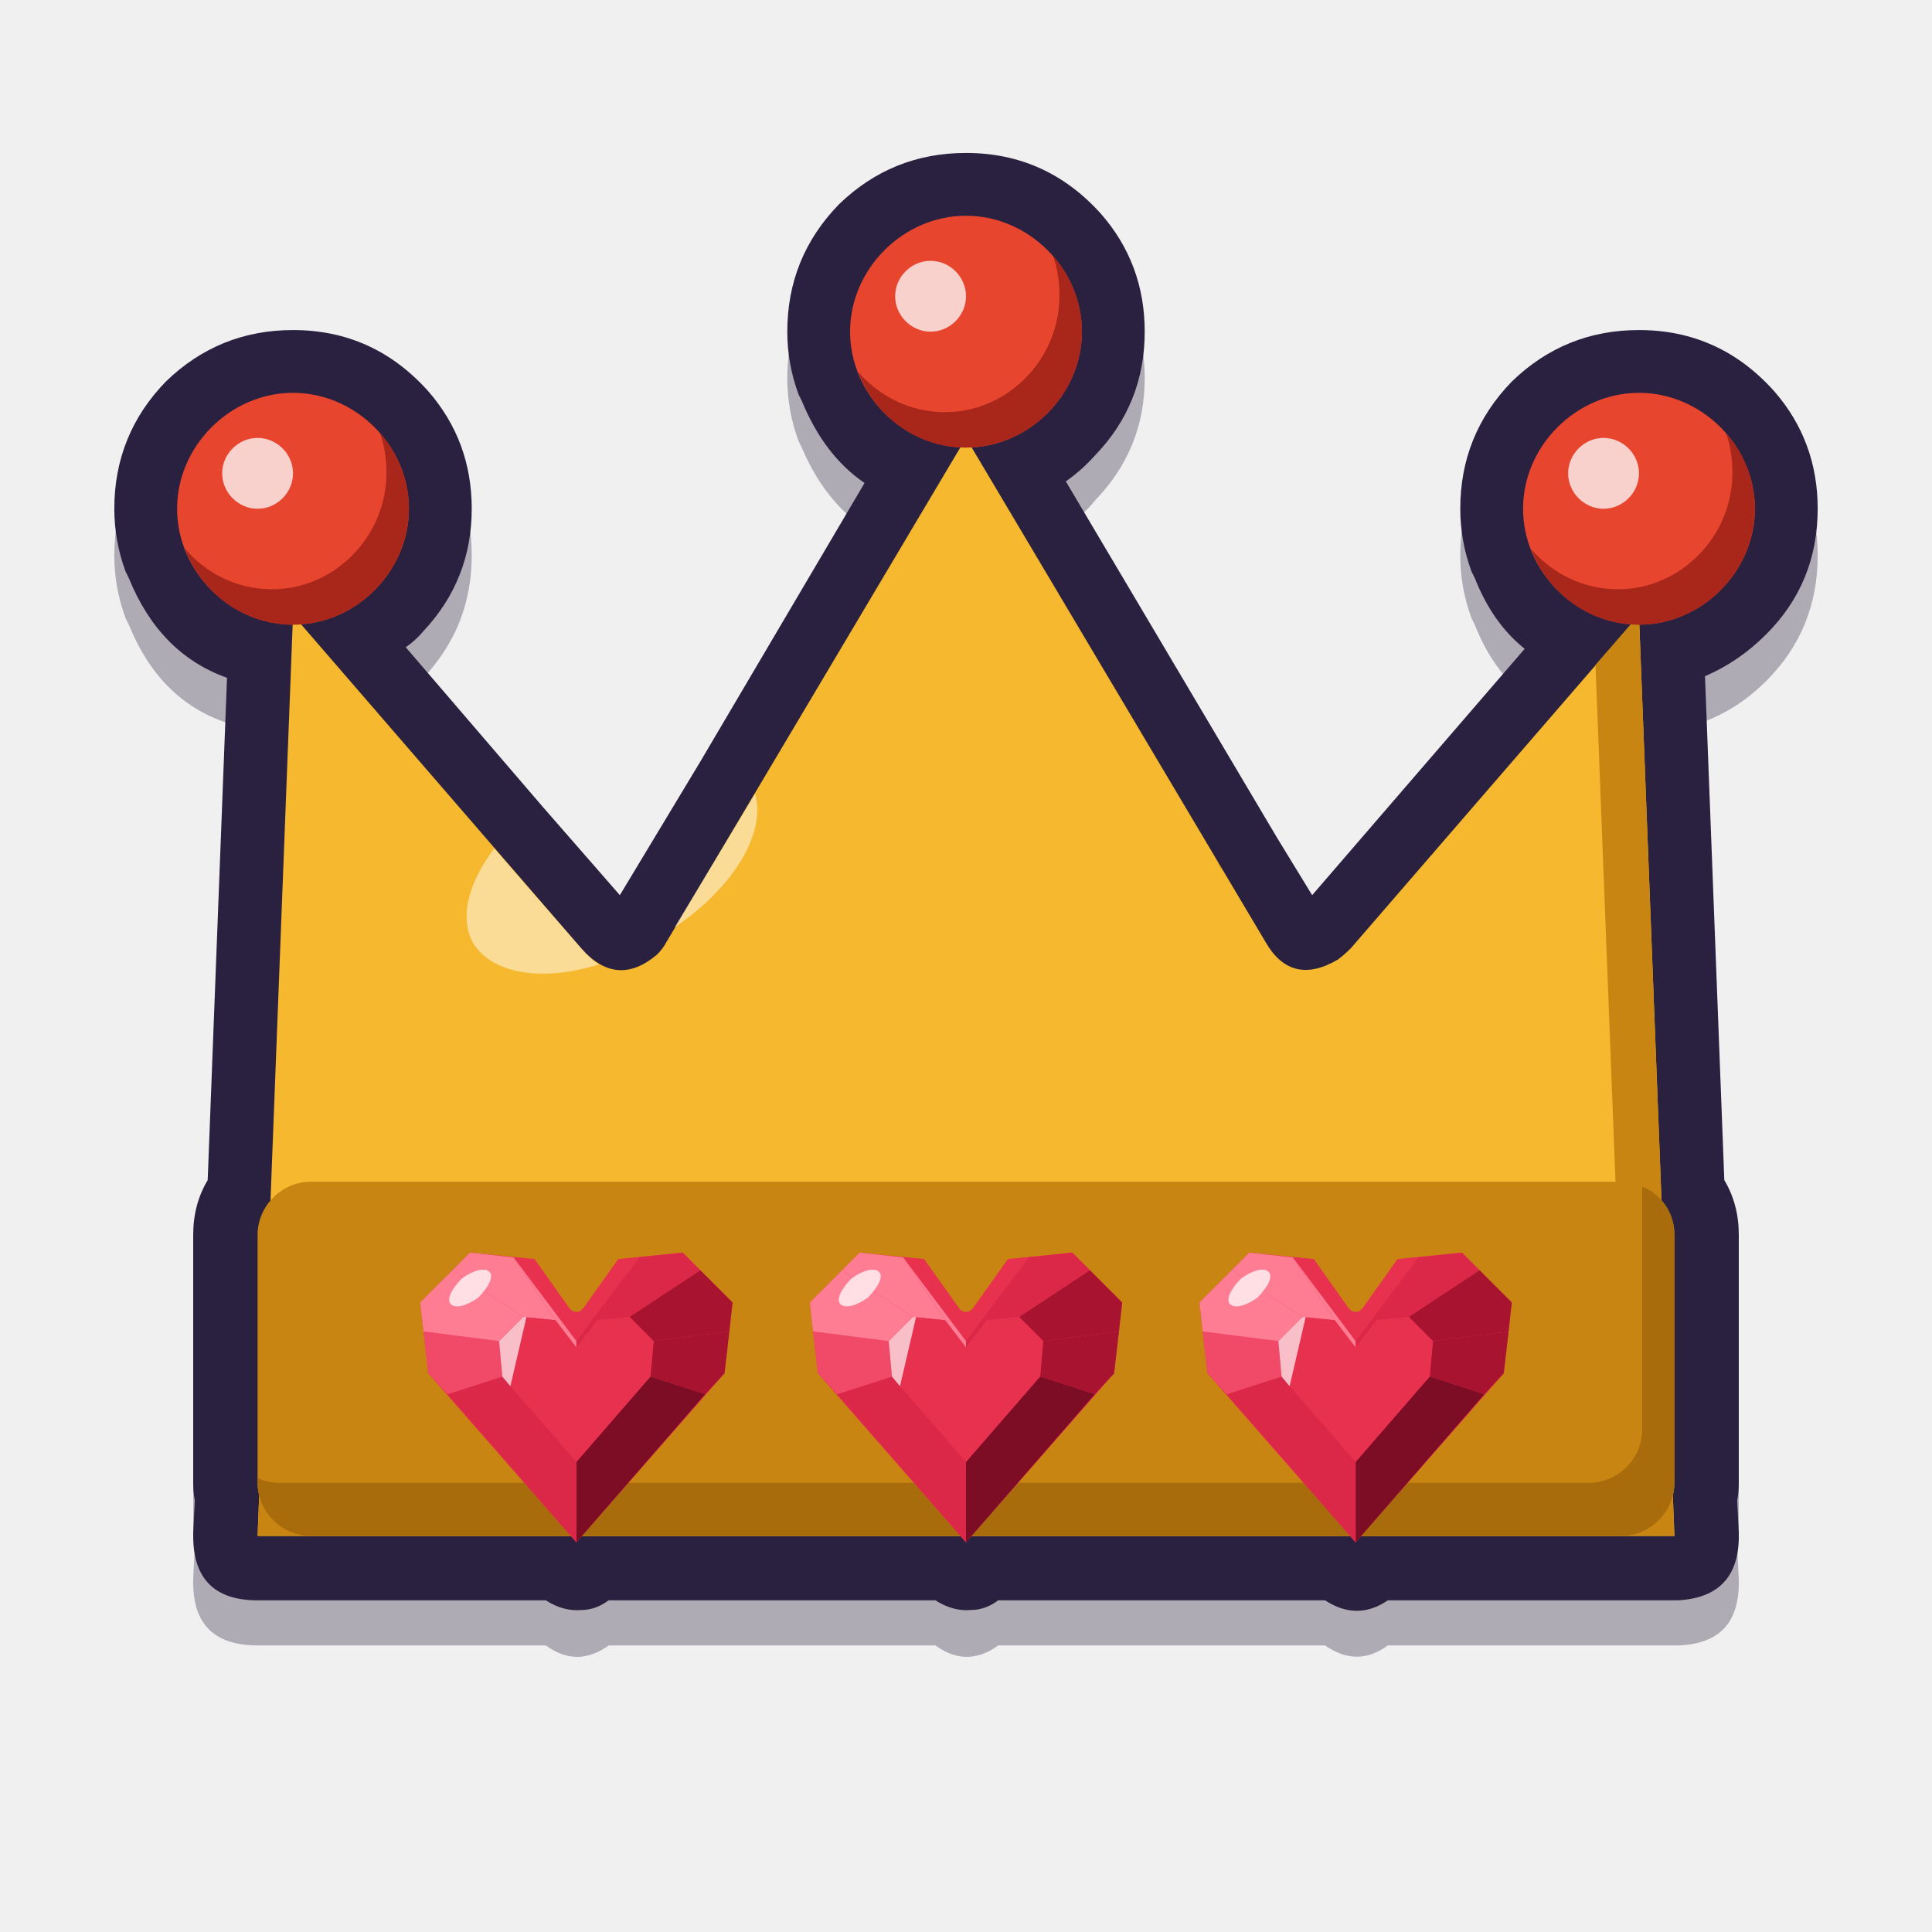
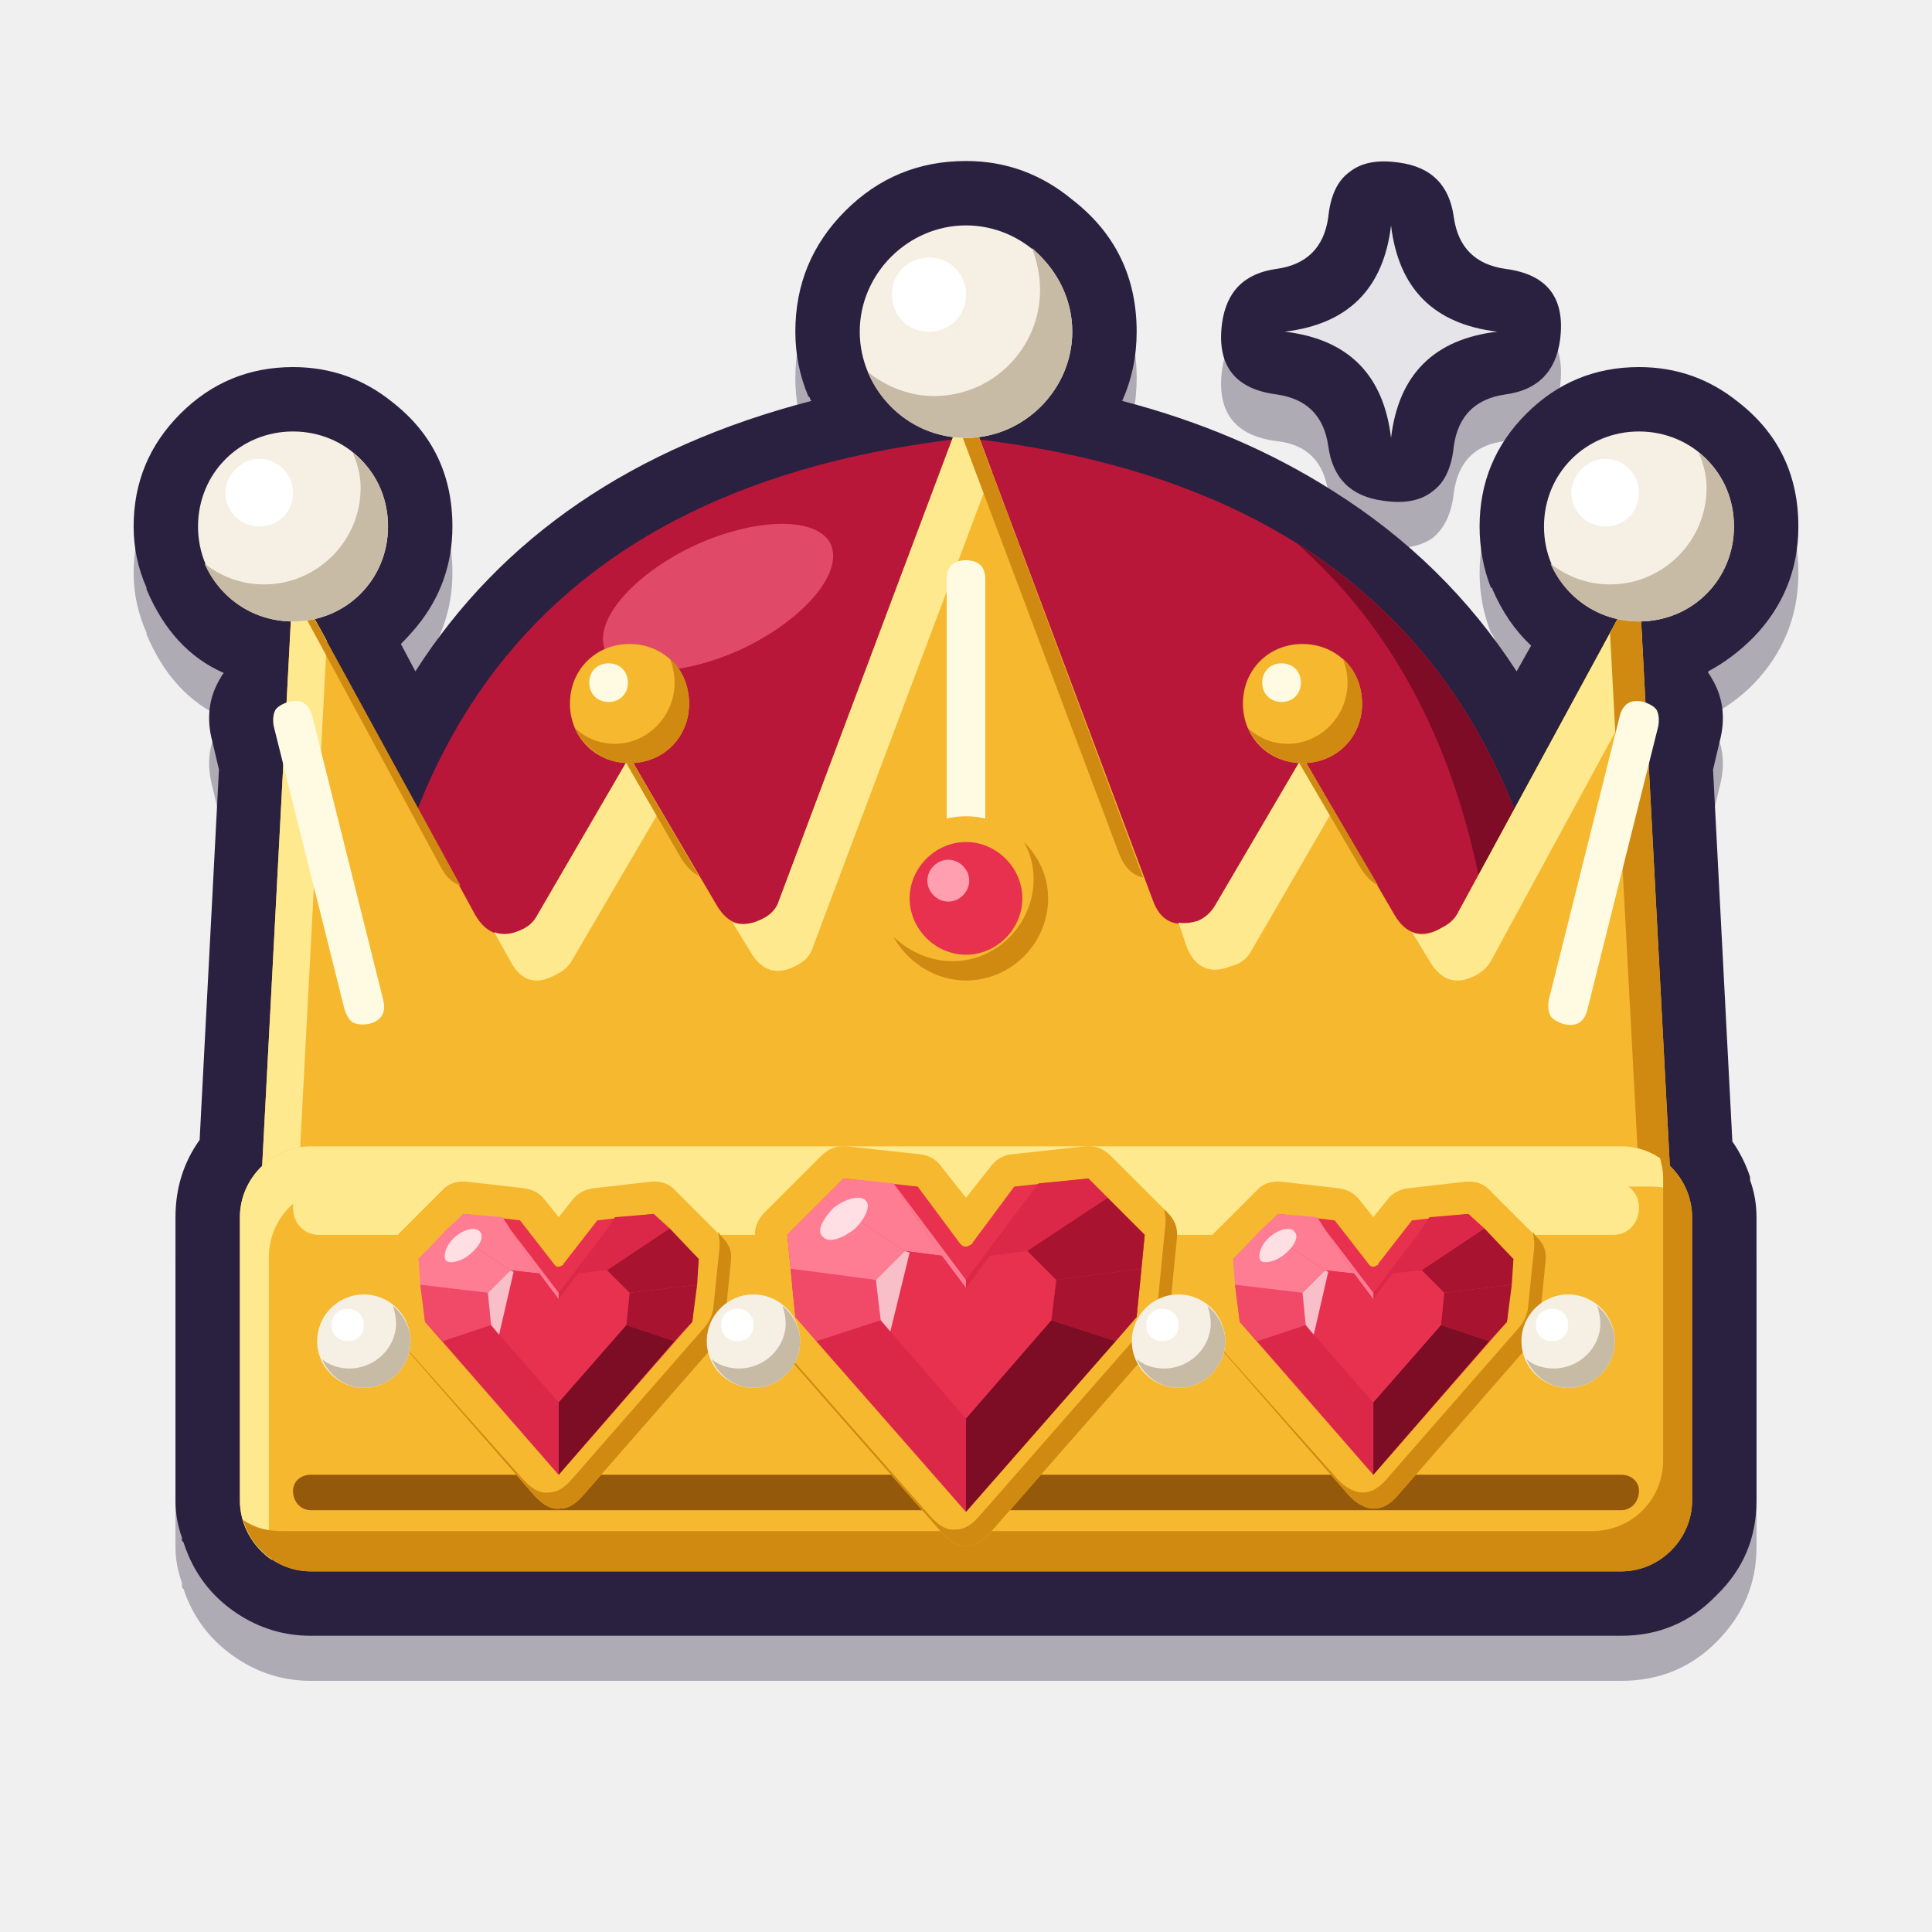
<svg xmlns="http://www.w3.org/2000/svg" viewBox="0 -930 1200 1200">
-   <path fill="#2a2140" fill-opacity="0.333" d="M120 51 121 31Q120 25 120 20V-134Q120 -153 129 -169L141 -481Q99 -495 80 -542Q79 -544 78 -546Q71 -565 71 -585Q71 -631 103 -664Q136 -696 182 -696Q232 -696 266 -659Q293 -627 293 -585Q293 -541 263 -509Q258 -504 252 -499L337 -400L385 -345L385 -346L435 -428L537 -602Q512 -619 498 -652Q497 -654 496 -656Q489 -675 489 -695Q489 -741 521 -774Q554 -806 600 -806Q650 -806 684 -769Q711 -737 711 -695Q711 -651 680 -619Q672 -609 662 -603L793 -382L815 -345L947 -498Q927 -514 916 -542Q915 -544 914 -546Q907 -565 907 -585Q907 -631 939 -664Q972 -696 1018 -696Q1068 -696 1102 -659Q1129 -627 1129 -585Q1129 -539 1097 -507Q1080 -490 1059 -482L1071 -169Q1080 -153 1080 -134V20Q1080 25 1079 31L1080 51Q1081 91 1042 92Q1041 92 1040 92H862Q843 106 823 92L620 92Q612 98 603 99Q592 100 581 92L378 92Q370 98 361 99Q350 100 339 92H193L193 92H160Q120 92 120 53Q120 52 120 51Z" />
-   <path fill="#2a2140" d="M120 22 121 2Q120 -3 120 -9V-163Q120 -182 129 -197L141 -509Q99 -524 80 -571Q79 -573 78 -575Q71 -594 71 -614Q71 -660 103 -693Q136 -725 182 -725Q232 -725 266 -687Q293 -656 293 -614Q293 -570 263 -538Q258 -532 252 -528L337 -429L385 -374L385 -374L435 -457L537 -630Q512 -647 498 -681Q497 -683 496 -685Q489 -704 489 -724Q489 -770 521 -803Q554 -835 600 -835Q650 -835 684 -797Q711 -766 711 -724Q711 -679 680 -647Q672 -638 662 -631L793 -410L815 -374L947 -527Q927 -543 916 -571Q915 -573 914 -575Q907 -594 907 -614Q907 -660 939 -693Q972 -725 1018 -725Q1068 -725 1102 -687Q1129 -656 1129 -614Q1129 -568 1097 -536Q1080 -519 1059 -510L1071 -197Q1080 -182 1080 -163V-9Q1080 -3 1079 2L1080 22Q1081 62 1042 64Q1041 64 1040 64H862Q843 77 823 64L620 64Q612 70 603 70Q592 71 581 64L378 64Q370 70 361 70Q350 71 339 64H193L193 64H160Q120 64 120 24Q120 23 120 22Z" />
-   <path fill="#f5b82e" d="M160 24 182 -548 361 -341Q383 -316 408 -337Q412 -341 414 -345L600 -658L786 -345Q802 -317 831 -334Q835 -337 839 -341L1018 -548L1040 24Z" />
-   <path fill="#c98512" d="M160 24 162 -26 1010 -26 991 -517 1018 -548 1040 24ZM759 -390Q757 -392 756 -395L600 -658L600 -658L759 -390Z" />
-   <path fill="#ffffff" fill-opacity="0.502" d="M307 -403 361 -341Q367 -334 372 -331C337 -320 306 -325 294 -344C285 -360 291 -382 307 -403ZM419 -354 469 -437C476 -413 456 -379 419 -354Z" />
-   <path fill="#c98512" d="M193 -196H1007C1025 -196 1040 -181 1040 -163V-9C1040 9 1025 24 1007 24H193C175 24 160 9 160 -9V-163C160 -181 175 -196 193 -196Z" />
-   <path fill="#a86c0c" d="M160 -12C164 -10 169 -9 173 -9H987C1005 -9 1020 -24 1020 -42V-193C1032 -188 1040 -177 1040 -163V-9C1040 9 1025 24 1007 24H193C175 24 160 9 160 -9V-12Z" />
-   <path fill="#e8452f" d="M254 -614C254 -575 221 -542 182 -542C143 -542 110 -575 110 -614C110 -653 143 -686 182 -686C221 -686 254 -653 254 -614Z" />
-   <path fill="#a8261a" d="M254 -614C254 -575 221 -542 182 -542C151 -542 125 -562 115 -589C128 -574 147 -564 169 -564C208 -564 240 -597 240 -636C240 -645 239 -653 236 -661C247 -649 254 -632 254 -614Z" />
-   <path fill="#ffffff" fill-opacity="0.753" d="M182 -636C182 -624 172 -614 160 -614C148 -614 138 -624 138 -636C138 -648 148 -658 160 -658C172 -658 182 -648 182 -636Z" />
-   <path fill="#e8452f" d="M672 -724C672 -685 639 -652 600 -652C561 -652 528 -685 528 -724C528 -763 561 -796 600 -796C639 -796 672 -763 672 -724Z" />
-   <path fill="#a8261a" d="M672 -724C672 -685 639 -652 600 -652C569 -652 543 -672 533 -699C546 -684 565 -674 587 -674C626 -674 658 -707 658 -746C658 -755 657 -763 654 -771C665 -759 672 -742 672 -724Z" />
-   <path fill="#ffffff" fill-opacity="0.753" d="M600 -746C600 -734 590 -724 578 -724C566 -724 556 -734 556 -746C556 -758 566 -768 578 -768C590 -768 600 -758 600 -746Z" />
-   <path fill="#e8452f" d="M1090 -614C1090 -575 1057 -542 1018 -542C979 -542 946 -575 946 -614C946 -653 979 -686 1018 -686C1057 -686 1090 -653 1090 -614Z" />
-   <path fill="#a8261a" d="M1090 -614C1090 -575 1057 -542 1018 -542C987 -542 961 -562 951 -589C964 -574 983 -564 1005 -564C1044 -564 1076 -597 1076 -636C1076 -645 1075 -653 1072 -661C1083 -649 1090 -632 1090 -614Z" />
-   <path fill="#ffffff" fill-opacity="0.753" d="M1018 -636C1018 -624 1008 -614 996 -614C984 -614 974 -624 974 -636C974 -648 984 -658 996 -658C1008 -658 1018 -648 1018 -636Z" />
-   <path fill="#e8304f" d="M362 -117 384 -148 424 -152 455 -121 450 -77 358 28 266 -77 261 -121 292 -152 332 -148 354 -117Q357 -114 361 -116Q361 -117 362 -117Z" />
-   <path fill="#dc2848" d="M358 -93V-97L397 -149L397 -149L371 -110Z" />
-   <path fill="#dc2848" d="M371 -110 397 -149 424 -152 435 -141 391 -112Z" />
-   <path fill="#a8142f" d="M391 -112 435 -141 455 -121 453 -103 406 -97Z" />
-   <path fill="#a8142f" d="M406 -97 453 -103 450 -77 438 -64 404 -75Z" />
-   <path fill="#7c0d24" d="M404 -75 438 -64 358 28 358 -22Z" />
-   <path fill="#dc2848" d="M358 -22 358 28 278 -64 312 -75Z" />
-   <path fill="#f04a68" d="M312 -75 278 -64 266 -77 263 -103 310 -97Z" />
-   <path fill="#ff7d93" d="M310 -97 263 -103 261 -121 281 -141 325 -112Z" />
-   <path fill="#ff7d93" d="M325 -112 281 -141 292 -152 319 -149 345 -110Z" />
-   <path fill="#ff7d93" d="M345 -110 319 -149 319 -149 358 -97V-93Z" />
-   <path fill="#e8304f" d="M358 -93 371 -110 391 -112 406 -97 404 -75 358 -22 312 -75 310 -97 325 -112 345 -110Z" />
-   <path fill="#ffffff" fill-opacity="0.690" d="M327 -112 317 -69 312 -75 310 -97 325 -112 327 -112Z" />
-   <path fill="#ffffff" fill-opacity="0.753" d="M304 -140C307 -137 303 -130 297 -124C290 -119 283 -117 280 -120C277 -123 281 -130 287 -136C294 -141 301 -143 304 -140Z" />
-   <path fill="#e8304f" d="M604 -117 626 -148 666 -152 697 -121 692 -77 600 28 508 -77 503 -121 534 -152 574 -148 596 -117Q599 -114 603 -116Q603 -117 604 -117Z" />
-   <path fill="#dc2848" d="M600 -93V-97L639 -149L639 -149L613 -110Z" />
-   <path fill="#dc2848" d="M613 -110 639 -149 666 -152 677 -141 633 -112Z" />
-   <path fill="#a8142f" d="M633 -112 677 -141 697 -121 695 -103 648 -97Z" />
-   <path fill="#a8142f" d="M648 -97 695 -103 692 -77 680 -64 646 -75Z" />
-   <path fill="#7c0d24" d="M646 -75 680 -64 600 28 600 -22Z" />
-   <path fill="#dc2848" d="M600 -22 600 28 520 -64 554 -75Z" />
-   <path fill="#f04a68" d="M554 -75 520 -64 508 -77 505 -103 552 -97Z" />
-   <path fill="#ff7d93" d="M552 -97 505 -103 503 -121 523 -141 567 -112Z" />
-   <path fill="#ff7d93" d="M567 -112 523 -141 534 -152 561 -149 587 -110Z" />
-   <path fill="#ff7d93" d="M587 -110 561 -149 561 -149 600 -97V-93Z" />
-   <path fill="#e8304f" d="M600 -93 613 -110 633 -112 648 -97 646 -75 600 -22 554 -75 552 -97 567 -112 587 -110Z" />
-   <path fill="#ffffff" fill-opacity="0.690" d="M569 -112 559 -69 554 -75 552 -97 567 -112 569 -112Z" />
-   <path fill="#ffffff" fill-opacity="0.753" d="M546 -140C549 -137 545 -130 539 -124C532 -119 525 -117 522 -120C519 -123 523 -130 529 -136C536 -141 543 -143 546 -140Z" />
-   <path fill="#e8304f" d="M846 -117 868 -148 908 -152 939 -121 934 -77 842 28 750 -77 745 -121 776 -152 816 -148 838 -117Q841 -114 845 -116Q845 -117 846 -117Z" />
-   <path fill="#dc2848" d="M842 -93V-97L881 -149L881 -149L855 -110Z" />
-   <path fill="#dc2848" d="M855 -110 881 -149 908 -152 919 -141 875 -112Z" />
-   <path fill="#a8142f" d="M875 -112 919 -141 939 -121 937 -103 890 -97Z" />
-   <path fill="#a8142f" d="M890 -97 937 -103 934 -77 922 -64 888 -75Z" />
-   <path fill="#7c0d24" d="M888 -75 922 -64 842 28 842 -22Z" />
-   <path fill="#dc2848" d="M842 -22 842 28 762 -64 796 -75Z" />
-   <path fill="#f04a68" d="M796 -75 762 -64 750 -77 747 -103 794 -97Z" />
-   <path fill="#ff7d93" d="M794 -97 747 -103 745 -121 765 -141 809 -112Z" />
-   <path fill="#ff7d93" d="M809 -112 765 -141 776 -152 803 -149 829 -110Z" />
-   <path fill="#ff7d93" d="M829 -110 803 -149 803 -149 842 -97V-93Z" />
-   <path fill="#e8304f" d="M842 -93 855 -110 875 -112 890 -97 888 -75 842 -22 796 -75 794 -97 809 -112 829 -110Z" />
-   <path fill="#ffffff" fill-opacity="0.690" d="M811 -112 801 -69 796 -75 794 -97 809 -112 811 -112Z" />
-   <path fill="#ffffff" fill-opacity="0.753" d="M788 -140C791 -137 787 -130 781 -124C774 -119 767 -117 764 -120C761 -123 765 -130 771 -136C778 -141 785 -143 788 -140Z" />
+   <path fill="#2a2140" fill-opacity="0.333" d="M1068 -441 1064 -424 1076 -193Q1083 -182 1087 -170Q1087 -169 1087 -168Q1091 -157 1091 -145V31Q1091 65 1066 90Q1042 114 1007 114H193Q168 114 147 100Q123 84 114 57L113 56Q113 54 113 53Q109 42 109 31V-145Q109 -172 124 -193L136 -424L132 -441Q126 -463 137 -480Q138 -482 139 -484Q107 -498 91 -536L91 -537Q83 -555 83 -574Q83 -615 112 -644Q141 -673 182 -673Q217 -673 244 -652Q281 -622 281 -574Q281 -540 259 -512Q254 -506 249 -501L258 -484Q338 -610 504 -652Q503 -653 503 -654L502 -655Q494 -674 494 -695Q494 -739 525 -770Q556 -801 600 -801Q637 -801 666 -778Q706 -746 706 -695Q706 -672 697 -652Q770 -633 828 -597Q898 -553 942 -484L951 -501Q936 -515 927 -536Q927 -536 926 -537Q919 -555 919 -574Q919 -615 948 -644Q977 -673 1018 -673Q1053 -673 1080 -652Q1117 -622 1117 -574Q1117 -534 1089 -505Q1076 -492 1061 -485L1061 -484Q1062 -482 1063 -480Q1074 -463 1068 -441ZM903 -766Q907 -738 935 -735Q974 -730 969 -690Q965 -660 935 -656Q907 -653 903 -624Q901 -605 890 -596Q879 -588 859 -590Q829 -594 825 -624Q821 -653 793 -656Q754 -661 759 -700Q763 -731 793 -735Q821 -738 825 -766Q827 -786 838 -795Q849 -803 869 -801Q899 -797 903 -766Z" />
+   <path fill="#2a2140" d="M1068 -469 1064 -452 1076 -221Q1083 -211 1087 -199Q1087 -198 1087 -197Q1091 -186 1091 -174V2Q1091 37 1066 61Q1042 86 1007 86H193Q168 86 147 72Q123 56 114 28L113 27Q113 26 113 25Q109 14 109 2V-174Q109 -201 124 -222L136 -452L132 -469Q126 -491 137 -509Q138 -511 139 -512Q107 -526 91 -564L91 -565Q83 -583 83 -603Q83 -644 112 -673Q141 -702 182 -702Q217 -702 244 -680Q281 -651 281 -603Q281 -568 259 -541Q254 -535 249 -530L258 -513Q338 -638 504 -681Q503 -682 503 -683L502 -684Q494 -703 494 -724Q494 -768 525 -799Q556 -830 600 -830Q637 -830 666 -806Q706 -775 706 -724Q706 -701 697 -681Q770 -662 828 -625Q898 -581 942 -513L951 -529Q936 -543 927 -564Q927 -565 926 -565Q919 -583 919 -603Q919 -644 948 -673Q977 -702 1018 -702Q1053 -702 1080 -680Q1117 -651 1117 -603Q1117 -563 1089 -534Q1076 -521 1061 -513L1061 -512Q1062 -511 1063 -509Q1074 -491 1068 -469ZM903 -795Q907 -767 935 -763Q974 -758 969 -719Q965 -689 935 -685Q907 -681 903 -653Q901 -633 890 -625Q879 -616 859 -619Q829 -623 825 -653Q821 -681 793 -685Q754 -690 759 -729Q763 -759 793 -763Q821 -767 825 -795Q827 -815 838 -823Q849 -832 869 -829Q899 -825 903 -795Z" />
+   <path fill="#b8173a" d="M226 -174Q204 -614 600 -658Q996 -614 974 -174H226Z" />
+   <path fill="#7e0c27" d="M226 -174Q225 -191 225 -207H930Q943 -471 806 -592Q989 -477 974 -174Z" />
+   <path fill="#e04a68" d="M516 -592C524 -574 499 -545 461 -527C422 -509 384 -509 376 -526C368 -544 393 -573 431 -591C470 -609 508 -609 516 -592Z" />
+   <path fill="#f5b82e" d="M160 -152 182 -570 295 -362Q306 -343 325 -353Q331 -356 334 -362L391 -460L445 -368Q456 -349 475 -360Q482 -364 484 -371L600 -680L716 -371Q723 -351 744 -358Q751 -361 755 -368L809 -460L866 -362Q877 -343 896 -354Q902 -357 905 -362L1018 -570L1040 -152Z" />
+   <path fill="#ffe98f" d="M455 -357Q464 -354 475 -360Q482 -364 484 -371L600 -680L616 -637L505 -342Q503 -335 496 -331Q477 -320 466 -339L455 -357ZM160 -152 182 -570 203 -532 183 -152ZM877 -351Q885 -347 896 -354Q902 -357 905 -362L1018 -570L1021 -508L926 -333Q923 -328 918 -325Q899 -314 888 -333L877 -351ZM307 -351Q315 -348 325 -353Q331 -356 334 -362L391 -460L410 -427L355 -333Q352 -328 346 -325Q327 -314 317 -333L307 -351ZM732 -357Q737 -356 744 -358Q751 -361 755 -368L809 -460L828 -427L777 -339Q773 -332 765 -330Q745 -322 737 -342L732 -357Z" />
+   <path fill="#d08a12" d="M160 -152 162 -181 1019 -181 1000 -537 1018 -570 1040 -152ZM710 -385Q700 -387 695 -400L595 -666L600 -680L710 -385ZM286 -380Q279 -382 274 -391L182 -561L182 -570L286 -380ZM856 -380Q850 -383 845 -391L807 -456L809 -460L856 -380ZM434 -386Q428 -389 423 -397L389 -456L391 -460L434 -386Z" />
+   <path fill="#fffbe3" d="M194 -485 238 -309Q241 -297 229 -294Q223 -293 219 -295Q216 -297 214 -303L170 -479Q169 -485 171 -489Q173 -492 179 -494Q191 -497 194 -485Z" />
+   <path fill="#fffbe3" d="M612 -570V-394Q612 -382 600 -382Q588 -382 588 -394V-570Q588 -582 600 -582Q612 -582 612 -570Z" />
+   <path fill="#fffbe3" d="M1030 -479 986 -303Q983 -291 971 -294Q965 -296 963 -299Q961 -303 962 -309L1006 -485Q1009 -497 1021 -494Q1027 -492 1029 -489Q1031 -485 1030 -479Z" />
+   <path fill="#f5b82e" d="M193 -218H1007C1031 -218 1051 -198 1051 -174V2C1051 26 1031 46 1007 46H193C169 46 149 26 149 2V-174C149 -198 169 -218 193 -218Z" />
+   <path fill="#ffe98f" d="M193 -218H1007C1027 -218 1044 -204 1049 -186C1042 -191 1034 -193 1025 -193H211C187 -193 167 -174 167 -149V27C167 31 168 35 169 39C157 31 149 17 149 2V-174C149 -198 169 -218 193 -218Z" />
+   <path fill="#d08a12" d="M151 14C158 19 166 21 175 21H989C1013 21 1033 2 1033 -23V-199C1033 -203 1032 -207 1031 -211C1043 -203 1051 -189 1051 -174V2C1051 26 1031 46 1007 46H193C173 46 156 32 151 14Z" />
+   <path fill="#ffe98f" d="M198 -196H1002C1011 -196 1018 -189 1018 -180C1018 -170 1011 -163 1002 -163H198C189 -163 182 -170 182 -180C182 -189 189 -196 198 -196Z" />
+   <path fill="#94590a" d="M193 -14H1007C1013 -14 1018 -10 1018 -4C1018 3 1013 8 1007 8H193C187 8 182 3 182 -4C182 -10 187 -14 193 -14Z" />
+   <path fill="#f6f0e4" d="M241 -603C241 -570 215 -544 182 -544C149 -544 123 -570 123 -603C123 -636 149 -662 182 -662C215 -662 241 -636 241 -603Z" />
+   <path fill="#c8bba6" d="M241 -603C241 -570 215 -544 182 -544C157 -544 136 -559 127 -580C137 -572 150 -567 164 -567C197 -567 224 -594 224 -627C224 -635 222 -642 219 -649C233 -638 241 -622 241 -603Z" />
+   <path fill="#ffffff" d="M182 -624C182 -612 173 -603 161 -603C150 -603 140 -612 140 -624C140 -635 150 -645 161 -645C173 -645 182 -635 182 -624Z" />
+   <path fill="#f6f0e4" d="M666 -724C666 -688 636 -658 600 -658C564 -658 534 -688 534 -724C534 -760 564 -790 600 -790C636 -790 666 -760 666 -724Z" />
+   <path fill="#c8bba6" d="M666 -724C666 -688 636 -658 600 -658C572 -658 549 -675 539 -699C550 -690 565 -684 580 -684C617 -684 646 -714 646 -750C646 -759 644 -768 641 -776C656 -763 666 -745 666 -724Z" />
+   <path fill="#ffffff" d="M600 -747C600 -734 590 -724 577 -724C564 -724 554 -734 554 -747C554 -760 564 -770 577 -770C590 -770 600 -760 600 -747Z" />
+   <path fill="#f6f0e4" d="M1077 -603C1077 -570 1051 -544 1018 -544C985 -544 959 -570 959 -603C959 -636 985 -662 1018 -662C1051 -662 1077 -636 1077 -603Z" />
+   <path fill="#c8bba6" d="M1077 -603C1077 -570 1051 -544 1018 -544C993 -544 972 -559 963 -580C973 -572 986 -567 1000 -567C1033 -567 1060 -594 1060 -627C1060 -635 1058 -642 1055 -649C1069 -638 1077 -622 1077 -603Z" />
+   <path fill="#ffffff" d="M1018 -624C1018 -612 1009 -603 997 -603C986 -603 976 -612 976 -624C976 -635 986 -645 997 -645C1009 -645 1018 -635 1018 -624Z" />
+   <path fill="#f5b82e" d="M428 -493C428 -472 412 -456 391 -456C370 -456 354 -472 354 -493C354 -514 370 -530 391 -530C412 -530 428 -514 428 -493Z" />
+   <path fill="#d08a12" d="M428 -493C428 -472 412 -456 391 -456C376 -456 363 -465 357 -478C363 -472 372 -468 382 -468C402 -468 419 -485 419 -506C419 -511 418 -516 416 -521C424 -514 428 -504 428 -493Z" />
+   <path fill="#fffbe3" d="M390 -506C390 -499 385 -494 378 -494C371 -494 366 -499 366 -506C366 -513 371 -518 378 -518C385 -518 390 -513 390 -506Z" />
+   <path fill="#f5b82e" d="M846 -493C846 -472 830 -456 809 -456C788 -456 772 -472 772 -493C772 -514 788 -530 809 -530C830 -530 846 -514 846 -493Z" />
+   <path fill="#d08a12" d="M846 -493C846 -472 830 -456 809 -456C794 -456 781 -465 775 -478C781 -472 790 -468 800 -468C820 -468 837 -485 837 -506C837 -511 836 -516 834 -521C842 -514 846 -504 846 -493Z" />
+   <path fill="#fffbe3" d="M808 -506C808 -499 803 -494 796 -494C789 -494 784 -499 784 -506C784 -513 789 -518 796 -518C803 -518 808 -513 808 -506Z" />
+   <path fill="#f5b82e" d="M600 -186 615 -205Q620 -212 628 -213L674 -218Q683 -219 690 -212L725 -177Q732 -170 731 -161L726 -110Q725 -104 721 -99L615 22Q608 30 601 30Q594 31 587 24Q586 23 585 22L479 -99Q475 -104 474 -110L469 -161Q468 -170 475 -177L510 -212Q517 -219 526 -218L572 -213Q580 -212 585 -205Z" />
+   <path fill="#d08a12" d="M723 -179 725 -177Q732 -170 731 -161L726 -110Q725 -104 721 -99L615 22Q608 30 601 30Q594 31 587 24Q586 23 585 22L479 -99Q477 -102 475 -105L578 12Q579 13 580 14Q587 21 594 20Q601 20 608 12L714 -109Q718 -114 719 -120L724 -171Q724 -175 723 -179Z" />
+   <path fill="#e8304f" d="M604 -158 630 -193 676 -198 711 -163 706 -112 600 9 494 -112 489 -163 524 -198 570 -193 596 -158Q599 -154 603 -157Q604 -157 604 -158Z" />
+   <path fill="#dc2848" d="M600 -130V-135L645 -195L645 -195L615 -150Z" />
+   <path fill="#dc2848" d="M615 -150 645 -195 676 -198 688 -186 638 -153Z" />
+   <path fill="#a8142f" d="M638 -153 688 -186 711 -163 709 -142 656 -135Z" />
+   <path fill="#a8142f" d="M656 -135 709 -142 706 -112 693 -97 653 -110Z" />
+   <path fill="#7c0d24" d="M653 -110 693 -97 600 9 600 -49Z" />
+   <path fill="#dc2848" d="M600 -49 600 9 507 -97 547 -110Z" />
+   <path fill="#f04a68" d="M547 -110 507 -97 494 -112 491 -142 544 -135Z" />
+   <path fill="#ff7d93" d="M544 -135 491 -142 489 -163 512 -186 562 -153Z" />
+   <path fill="#ff7d93" d="M562 -153 512 -186 524 -198 555 -195 585 -150Z" />
+   <path fill="#ff7d93" d="M585 -150 555 -195 555 -195 600 -135V-130Z" />
+   <path fill="#e8304f" d="M600 -130 615 -150 638 -153 656 -135 653 -110 600 -49 547 -110 544 -135 562 -153 585 -150Z" />
+   <path fill="#ffffff" fill-opacity="0.690" d="M565 -152 553 -103 547 -110 544 -135 562 -153 565 -152Z" />
+   <path fill="#ffffff" fill-opacity="0.753" d="M538 -184C541 -181 537 -172 530 -166C522 -160 514 -158 511 -162C507 -165 511 -173 518 -180C526 -186 535 -188 538 -184Z" />
+   <path fill="#f5b82e" d="M347 -174 355 -184Q360 -191 369 -192L404 -196Q414 -197 420 -190L448 -162Q455 -156 454 -147L450 -107Q449 -101 445 -96L362 -1Q355 7 348 7Q341 8 334 1Q333 0 332 -1L249 -96Q245 -101 244 -107L240 -147Q239 -156 246 -162L274 -190Q280 -197 290 -196L325 -192Q334 -191 339 -184Z" />
+   <path fill="#d08a12" d="M446 -165 448 -162Q455 -156 454 -147L450 -107Q449 -101 445 -96L362 -1Q355 7 348 7Q341 8 334 1Q333 0 332 -1L249 -96Q247 -98 245 -101L325 -11Q326 -10 327 -9Q334 -2 341 -3Q348 -3 355 -11L438 -106Q442 -111 443 -117L447 -156Q447 -161 446 -165Z" />
+   <path fill="#e8304f" d="M350 -145 371 -172 406 -176 434 -148 430 -109 347 -14 264 -109 260 -148 288 -176 323 -172 344 -145Q346 -142 349 -144Q350 -144 350 -145Z" />
+   <path fill="#dc2848" d="M347 -123V-127L382 -173L382 -174L359 -139Z" />
+   <path fill="#dc2848" d="M359 -139 382 -174 406 -176 416 -167 377 -141Z" />
+   <path fill="#a8142f" d="M377 -141 416 -167 434 -148 433 -132 391 -127Z" />
+   <path fill="#a8142f" d="M391 -127 433 -132 430 -109 419 -97 389 -107Z" />
+   <path fill="#7c0d24" d="M389 -107 419 -97 347 -14 347 -59Z" />
+   <path fill="#dc2848" d="M347 -59 347 -14 275 -97 305 -107Z" />
+   <path fill="#f04a68" d="M305 -107 275 -97 264 -109 261 -132 303 -127Z" />
+   <path fill="#ff7d93" d="M303 -127 261 -132 260 -148 278 -167 317 -141Z" />
+   <path fill="#ff7d93" d="M317 -141 278 -167 288 -176 312 -174 335 -139Z" />
+   <path fill="#ff7d93" d="M335 -139 312 -174 312 -173 347 -127V-123Z" />
+   <path fill="#e8304f" d="M347 -123 359 -139 377 -141 391 -127 389 -107 347 -59 305 -107 303 -127 317 -141 335 -139Z" />
+   <path fill="#ffffff" fill-opacity="0.690" d="M319 -140 310 -101 305 -107 303 -127 317 -141 319 -140Z" />
+   <path fill="#ffffff" fill-opacity="0.753" d="M298 -165C301 -162 298 -156 292 -151C286 -146 279 -145 277 -147C275 -150 277 -157 283 -162C289 -167 296 -168 298 -165Z" />
+   <path fill="#f5b82e" d="M853 -174 861 -184Q866 -191 875 -192L910 -196Q920 -197 926 -190L954 -162Q961 -156 960 -147L956 -107Q955 -101 951 -96L868 -1Q855 14 840 1Q839 0 838 -1L755 -96Q751 -101 750 -107L746 -147Q745 -156 752 -162L780 -190Q786 -197 796 -196L831 -192Q840 -191 845 -184Z" />
+   <path fill="#d08a12" d="M952 -165 954 -162Q961 -156 960 -147L956 -107Q955 -101 951 -96L868 -1Q855 14 840 1Q839 0 838 -1L755 -96Q753 -98 751 -101L831 -11Q832 -10 833 -9Q848 4 861 -11L944 -106Q948 -111 949 -117L953 -156Q953 -161 952 -165Z" />
+   <path fill="#e8304f" d="M856 -145 877 -172 912 -176 940 -148 936 -109 853 -14 770 -109 766 -148 794 -176 829 -172 850 -145Q852 -142 855 -144Q856 -144 856 -145Z" />
+   <path fill="#dc2848" d="M853 -123V-127L888 -173L888 -174L865 -139Z" />
+   <path fill="#dc2848" d="M865 -139 888 -174 912 -176 922 -167 883 -141Z" />
+   <path fill="#a8142f" d="M883 -141 922 -167 940 -148 939 -132 897 -127Z" />
+   <path fill="#a8142f" d="M897 -127 939 -132 936 -109 925 -97 895 -107Z" />
+   <path fill="#7c0d24" d="M895 -107 925 -97 853 -14 853 -59Z" />
+   <path fill="#dc2848" d="M853 -59 853 -14 781 -97 811 -107Z" />
+   <path fill="#f04a68" d="M811 -107 781 -97 770 -109 767 -132 809 -127Z" />
+   <path fill="#ff7d93" d="M809 -127 767 -132 766 -148 784 -167 823 -141Z" />
+   <path fill="#ff7d93" d="M823 -141 784 -167 794 -176 818 -174 841 -139Z" />
+   <path fill="#ff7d93" d="M841 -139 818 -174 818 -173 853 -127V-123Z" />
+   <path fill="#e8304f" d="M853 -123 865 -139 883 -141 897 -127 895 -107 853 -59 811 -107 809 -127 823 -141 841 -139Z" />
+   <path fill="#ffffff" fill-opacity="0.690" d="M825 -140 816 -101 811 -107 809 -127 823 -141 825 -140Z" />
+   <path fill="#ffffff" fill-opacity="0.753" d="M804 -165C807 -162 804 -156 798 -151C792 -146 785 -145 783 -147C781 -150 783 -157 789 -162C795 -167 802 -168 804 -165Z" />
+   <path fill="#f6f0e4" d="M255 -97C255 -81 242 -68 226 -68C210 -68 197 -81 197 -97C197 -113 210 -126 226 -126C242 -126 255 -113 255 -97Z" />
+   <path fill="#c8bba6" d="M255 -97C255 -81 242 -68 226 -68C214 -68 204 -76 200 -86C204 -82 211 -80 217 -80C233 -80 246 -93 246 -108C246 -112 245 -116 244 -119C250 -114 255 -106 255 -97Z" />
+   <path fill="#ffffff" d="M226 -107C226 -101 222 -97 216 -97C210 -97 206 -101 206 -107C206 -113 210 -117 216 -117C222 -117 226 -113 226 -107Z" />
+   <path fill="#f6f0e4" d="M497 -97C497 -81 484 -68 468 -68C452 -68 439 -81 439 -97C439 -113 452 -126 468 -126C484 -126 497 -113 497 -97Z" />
+   <path fill="#c8bba6" d="M497 -97C497 -81 484 -68 468 -68C456 -68 446 -76 442 -86C446 -82 453 -80 459 -80C475 -80 488 -93 488 -108C488 -112 487 -116 486 -119C492 -114 497 -106 497 -97Z" />
+   <path fill="#ffffff" d="M468 -107C468 -101 464 -97 458 -97C452 -97 448 -101 448 -107C448 -113 452 -117 458 -117C464 -117 468 -113 468 -107Z" />
+   <path fill="#f6f0e4" d="M761 -97C761 -81 748 -68 732 -68C716 -68 703 -81 703 -97C703 -113 716 -126 732 -126C748 -126 761 -113 761 -97Z" />
+   <path fill="#c8bba6" d="M761 -97C761 -81 748 -68 732 -68C720 -68 710 -76 706 -86C710 -82 717 -80 723 -80C739 -80 752 -93 752 -108C752 -112 751 -116 750 -119C756 -114 761 -106 761 -97Z" />
+   <path fill="#ffffff" d="M732 -107C732 -101 728 -97 722 -97C716 -97 712 -101 712 -107C712 -113 716 -117 722 -117C728 -117 732 -113 732 -107Z" />
+   <path fill="#f6f0e4" d="M1003 -97C1003 -81 990 -68 974 -68C958 -68 945 -81 945 -97C945 -113 958 -126 974 -126C990 -126 1003 -113 1003 -97Z" />
+   <path fill="#c8bba6" d="M1003 -97C1003 -81 990 -68 974 -68C962 -68 952 -76 948 -86C952 -82 959 -80 965 -80C981 -80 994 -93 994 -108C994 -112 993 -116 992 -119C998 -114 1003 -106 1003 -97Z" />
+   <path fill="#ffffff" d="M974 -107C974 -101 970 -97 964 -97C958 -97 954 -101 954 -107C954 -113 958 -117 964 -117C970 -117 974 -113 974 -107Z" />
+   <path fill="#f5b82e" d="M651 -372C651 -344 628 -321 600 -321C572 -321 549 -344 549 -372C549 -400 572 -423 600 -423C628 -423 651 -400 651 -372Z" />
+   <path fill="#d08a12" d="M651 -372C651 -344 628 -321 600 -321C581 -321 564 -332 555 -348C565 -339 577 -333 592 -333C619 -333 642 -356 642 -384C642 -392 640 -400 636 -407C645 -398 651 -386 651 -372Z" />
+   <path fill="#e8304f" d="M635 -372C635 -353 619 -337 600 -337C581 -337 565 -353 565 -372C565 -391 581 -407 600 -407C619 -407 635 -391 635 -372Z" />
+   <path fill="#ff9fb0" d="M602 -383C602 -376 596 -370 589 -370C582 -370 576 -376 576 -383C576 -390 582 -396 589 -396C596 -396 602 -390 602 -383Z" />
+   <path fill="#ffffff" fill-opacity="0.878" d="M864 -790Q871 -731 930 -724Q871 -717 864 -658Q857 -717 798 -724Q857 -731 864 -790Z" />
</svg>
